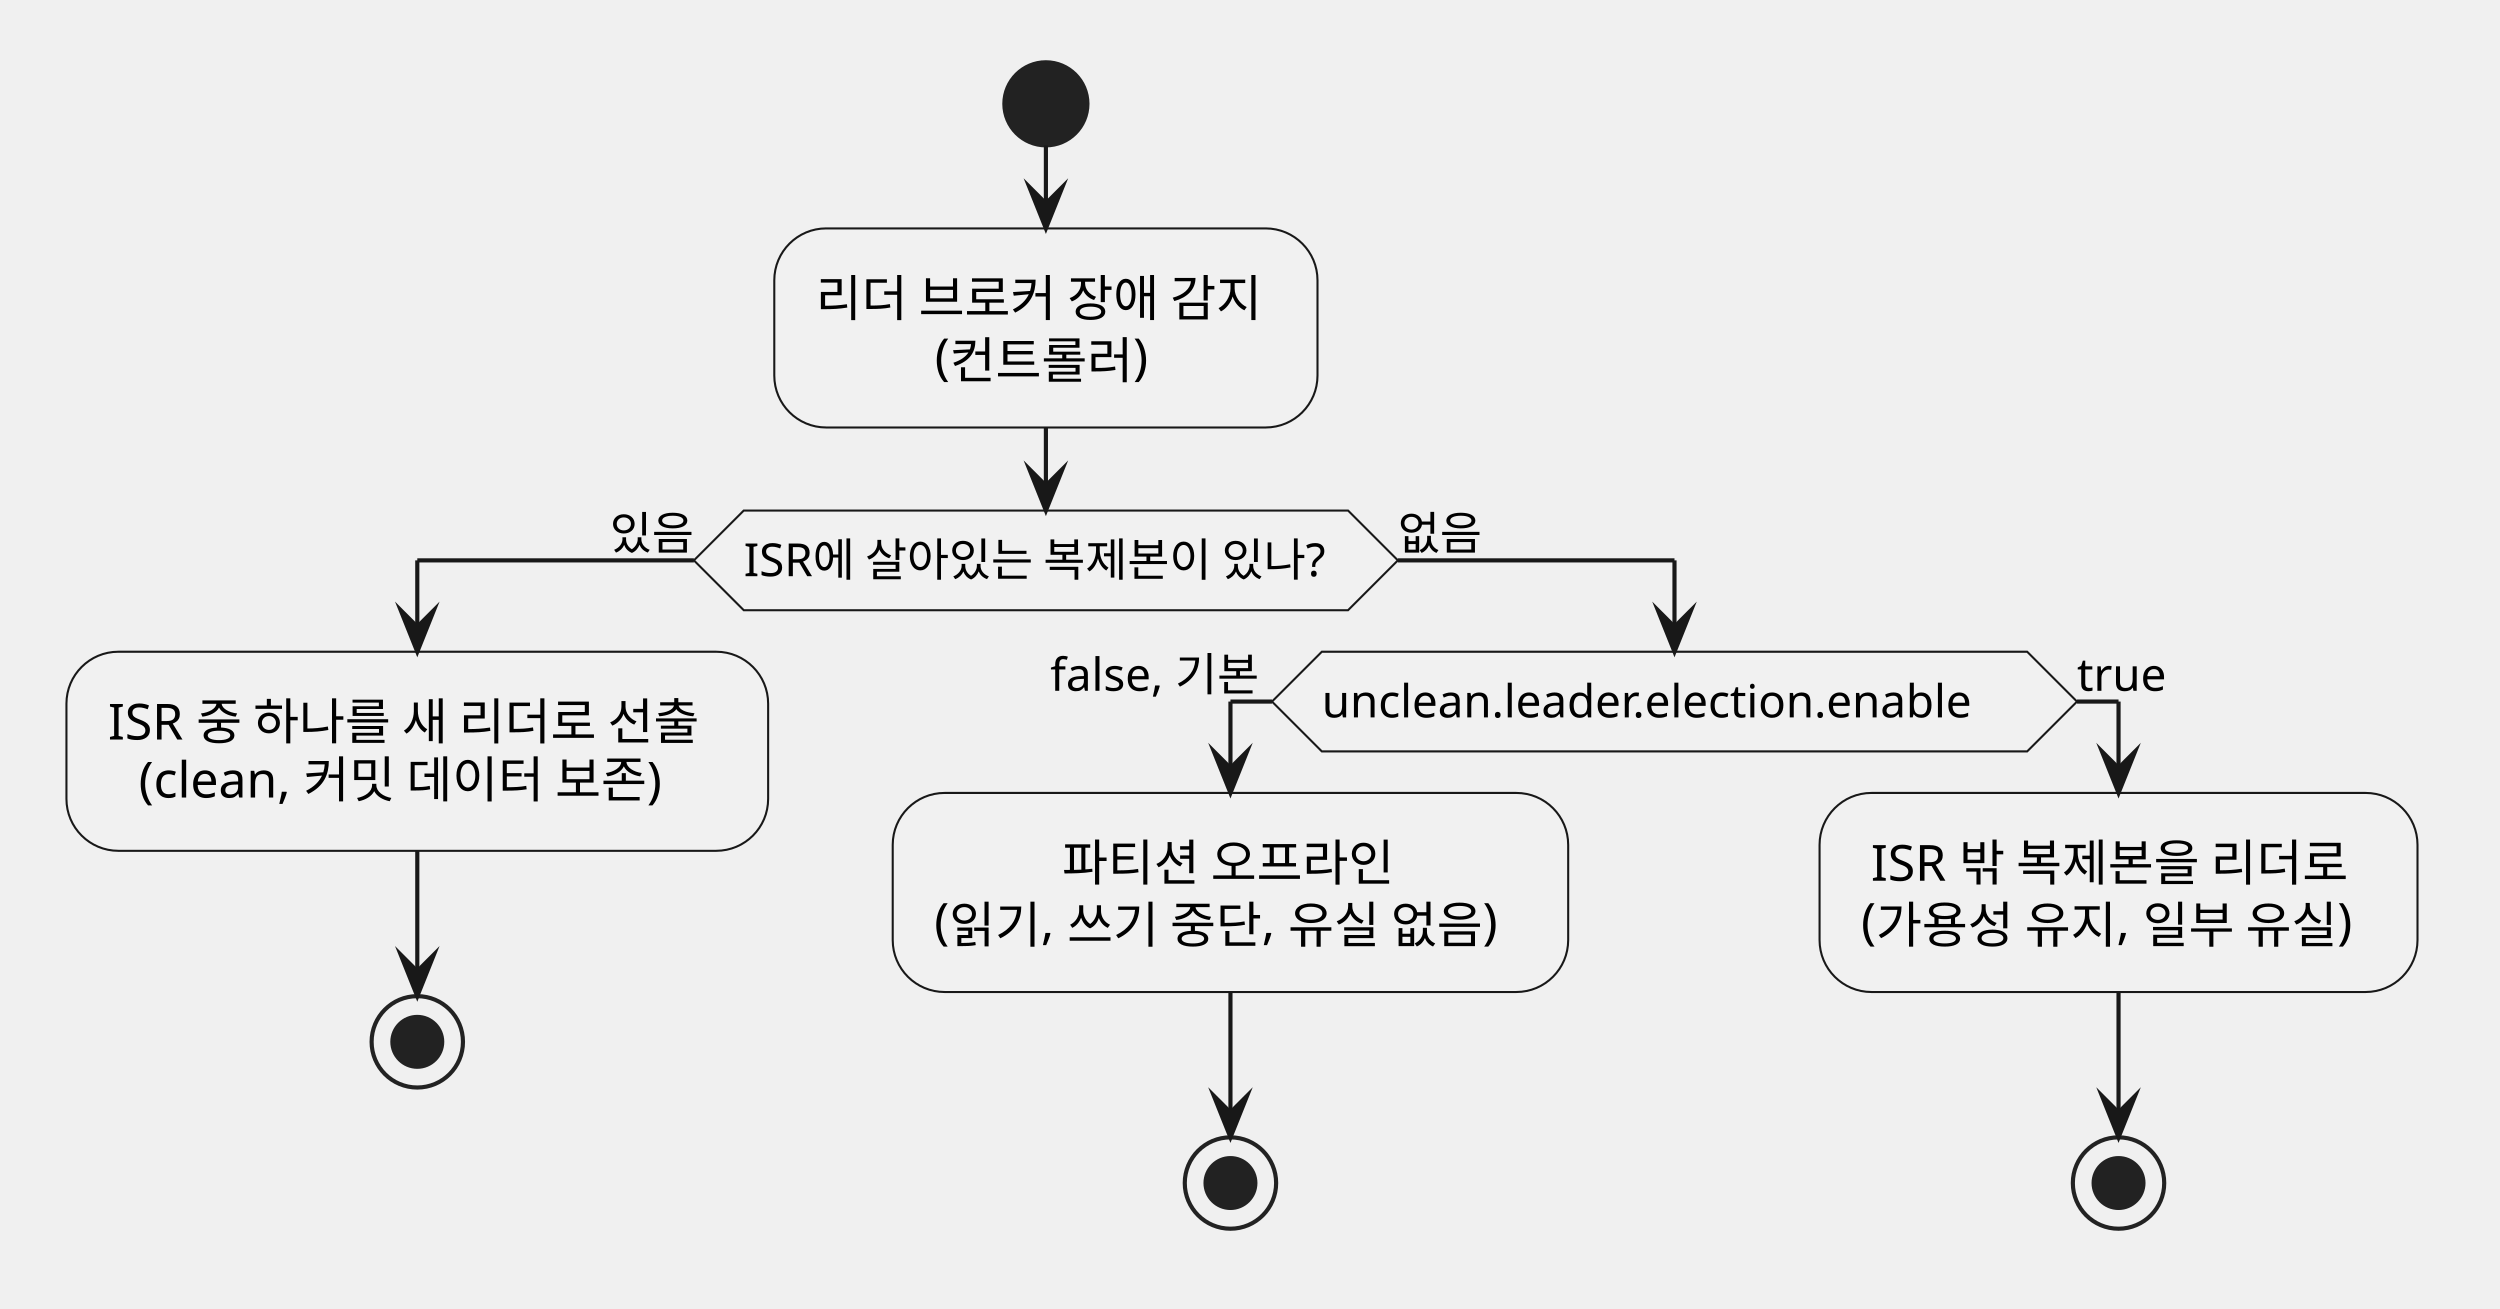
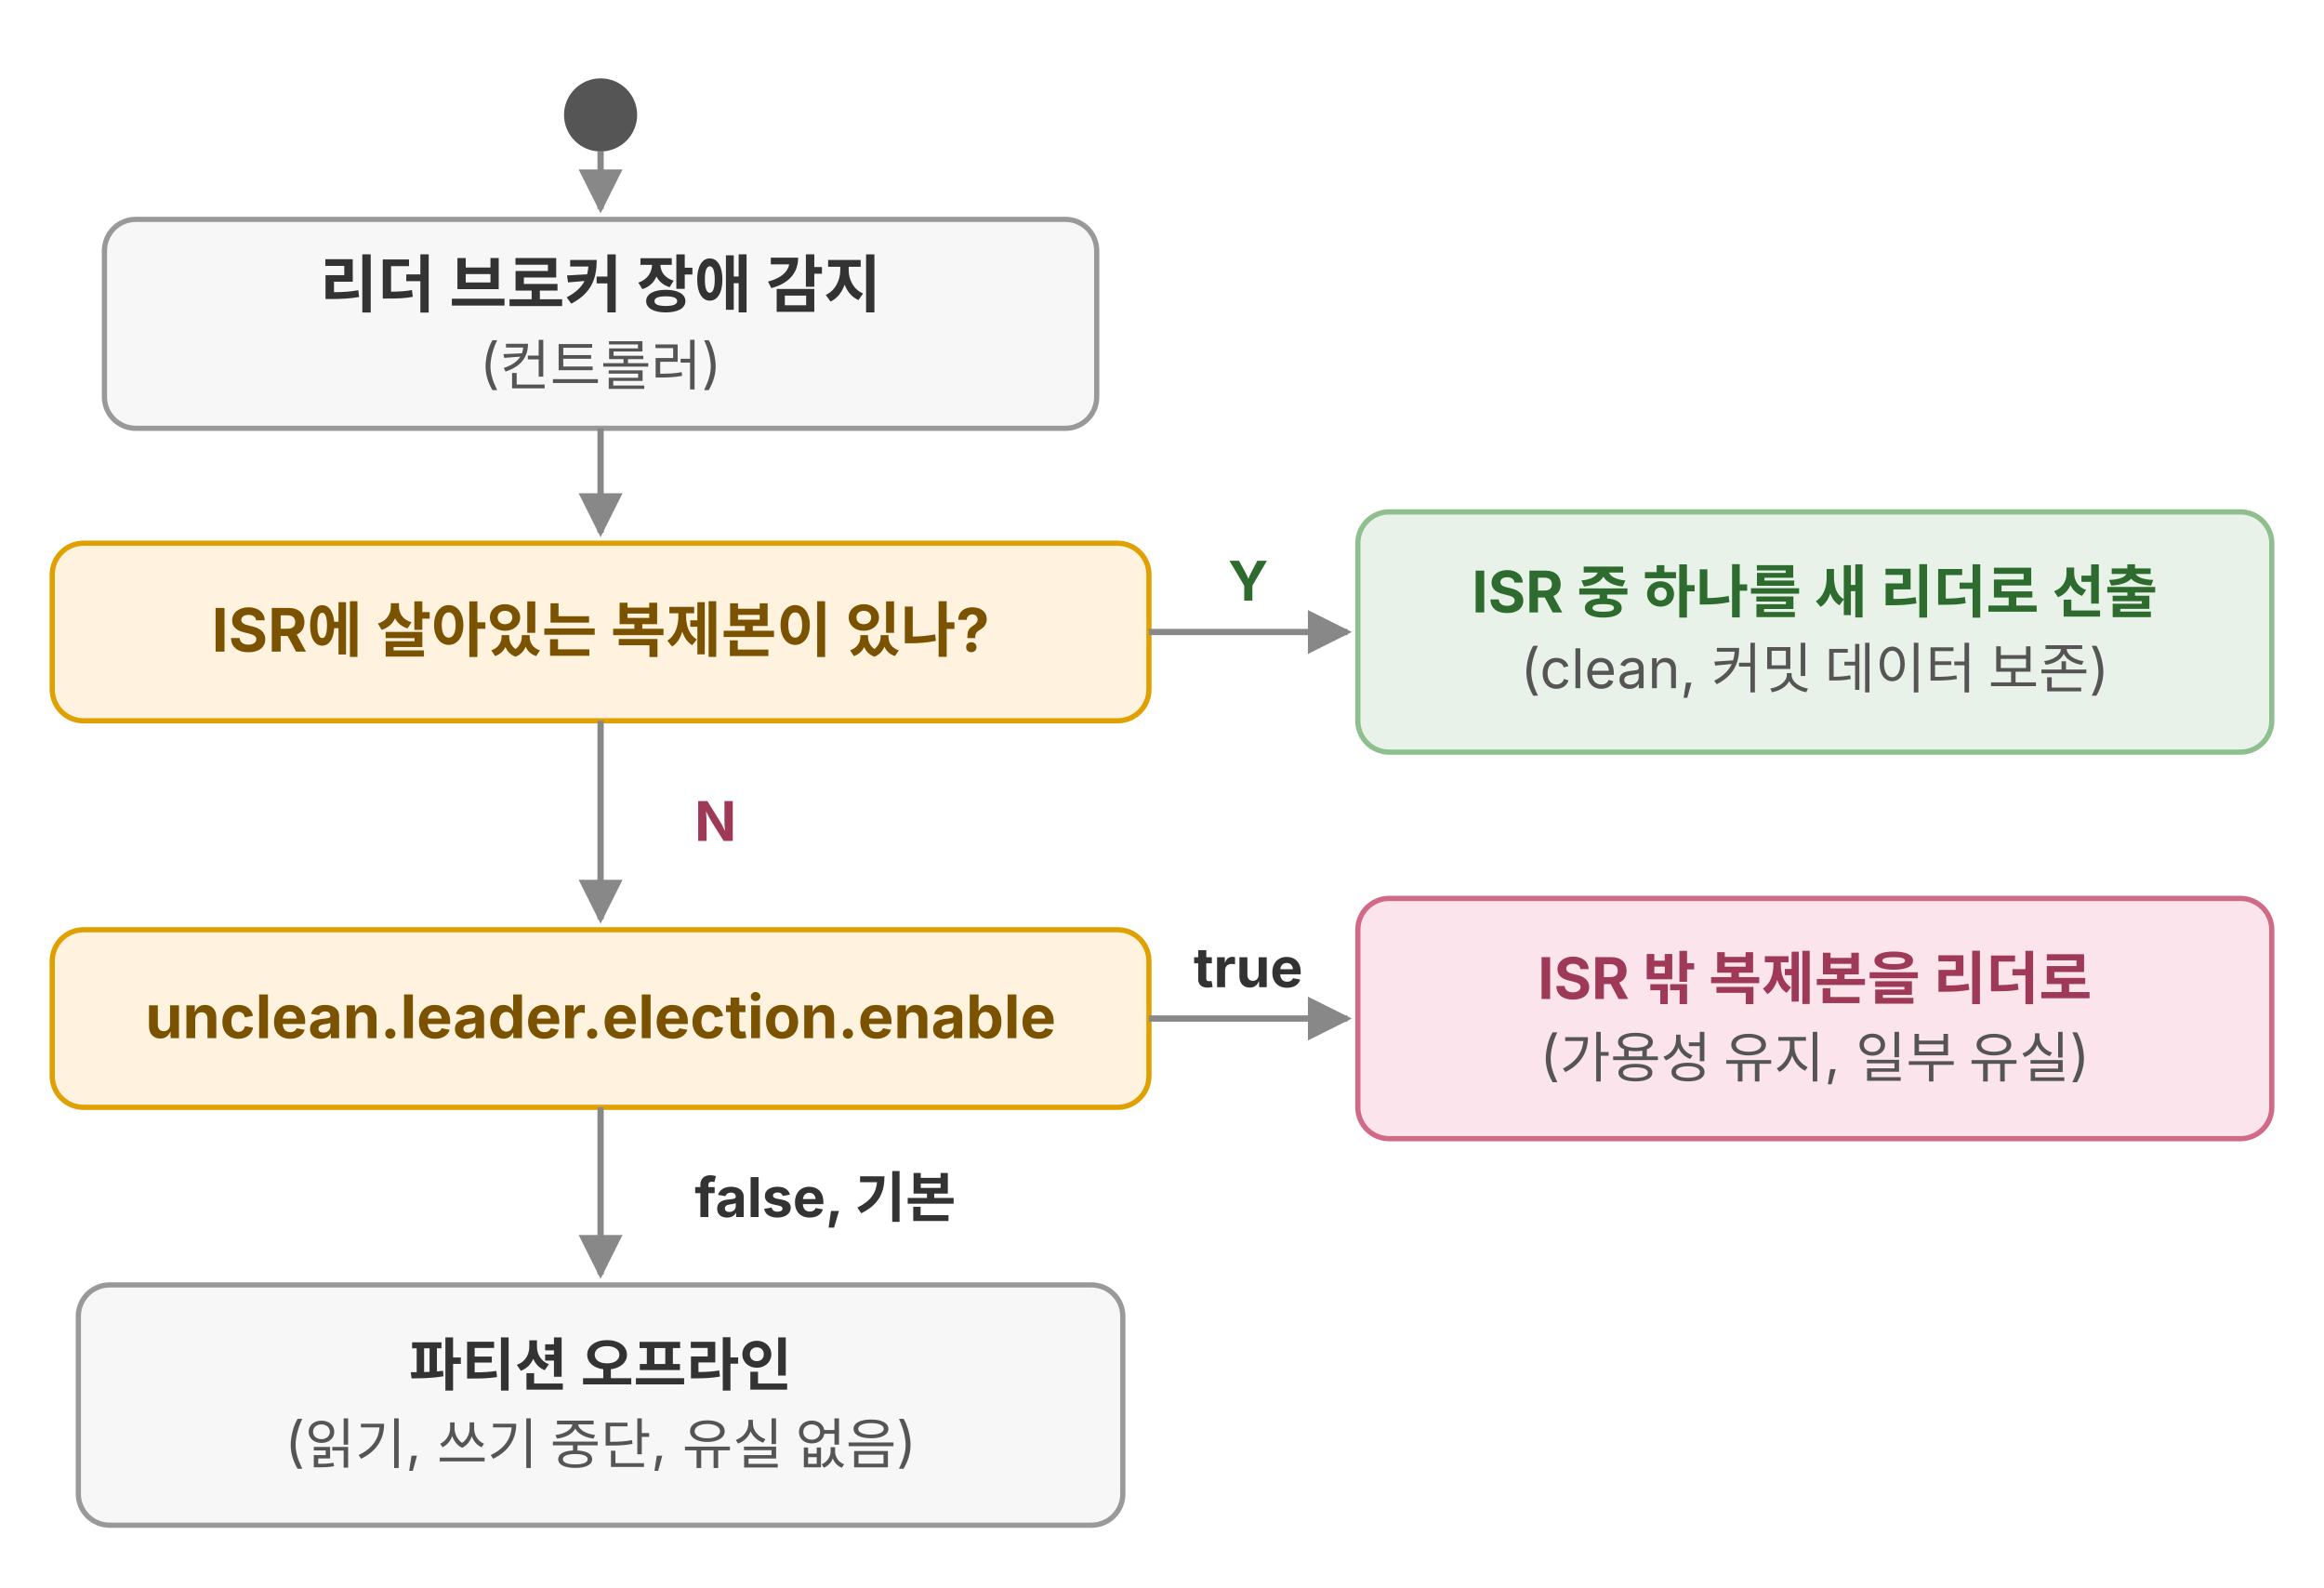
- <svg xmlns="http://www.w3.org/2000/svg" version="1.1" data-diagram-type="ACTIVITY" style="width:602px;height:315px;background:#FFFFFF;" width="602px" height="315px" viewBox="0 0 602 315" zoomAndPan="magnify" preserveAspectRatio="none" contentStyleType="text/css">
-   <defs />
-   <g font-family="sans-serif" lengthAdjust="spacing">
-     <ellipse cx="251.851" cy="25" rx="10" ry="10" fill="#222" style="stroke:#222;stroke-width:1;" />
-     <rect x="186.449" y="55" width="130.804" height="47.938" fill="#F1F1F1" style="stroke:#181818;stroke-width:0.5;" rx="12.5" ry="12.5" />
-     <text x="196.449" y="76.139" fill="#000" font-size="12" textLength="110.804">리더 브로커 장애 감지</text>
-     <text x="225.089" y="90.107" fill="#000" font-size="12" textLength="53.524">(컨트롤러)</text>
-     <polygon points="179.092,122.938,324.609,122.938,336.609,134.938,324.609,146.938,179.092,146.938,167.092,134.938,179.092,122.938" fill="#F1F1F1" style="stroke:#181818;stroke-width:0.5;stroke-linejoin:miter;stroke-miterlimit:10;" />
-     <text x="179.092" y="138.746" fill="#000" font-size="11" textLength="145.517">ISR에 살아있는 복제본이 있나?</text>
-     <text x="146.852" y="132.343" fill="#000" font-size="11" textLength="20.24">있음</text>
-     <text x="336.609" y="132.343" fill="#000" font-size="11" textLength="20.24">없음</text>
-     <rect x="16" y="156.938" width="168.967" height="47.938" fill="#F1F1F1" style="stroke:#181818;stroke-width:0.5;" rx="12.5" ry="12.5" />
-     <text x="26" y="178.076" fill="#000" font-size="12" textLength="148.967">ISR 중 하나를 새 리더로 선출</text>
-     <text x="33.396" y="192.045" fill="#000" font-size="12" textLength="134.175">(clean, 커밋 데이터 보존)</text>
-     <ellipse cx="100.484" cy="250.875" rx="11" ry="11" fill="none" style="stroke:#222;stroke-width:1;" />
-     <ellipse cx="100.484" cy="250.875" rx="6" ry="6" fill="#222" style="stroke:#222;stroke-width:1;" />
-     <polygon points="318.293,156.938,488.143,156.938,500.143,168.938,488.143,180.938,318.293,180.938,306.293,168.938,318.293,156.938" fill="#F1F1F1" style="stroke:#181818;stroke-width:0.5;stroke-linejoin:miter;stroke-miterlimit:10;" />
-     <text x="318.293" y="172.746" fill="#000" font-size="11" textLength="169.85">unclean.leader.election.enable</text>
-     <text x="252.892" y="166.343" fill="#000" font-size="11" textLength="53.401">false, 기본</text>
-     <text x="500.143" y="166.343" fill="#000" font-size="11" textLength="22.575">true</text>
-     <rect x="214.967" y="190.938" width="162.651" height="47.938" fill="#F1F1F1" style="stroke:#181818;stroke-width:0.5;" rx="12.5" ry="12.5" />
-     <text x="255.745" y="212.076" fill="#000" font-size="12" textLength="81.095">파티션 오프라인</text>
-     <text x="224.967" y="226.045" fill="#000" font-size="12" textLength="142.651">(읽기, 쓰기 중단, 유실 없음)</text>
-     <ellipse cx="296.293" cy="284.875" rx="11" ry="11" fill="none" style="stroke:#222;stroke-width:1;" />
-     <ellipse cx="296.293" cy="284.875" rx="6" ry="6" fill="#222" style="stroke:#222;stroke-width:1;" />
-     <rect x="438.152" y="190.938" width="143.982" height="47.938" fill="#F1F1F1" style="stroke:#181818;stroke-width:0.5;" rx="12.5" ry="12.5" />
-     <text x="450.514" y="212.076" fill="#000" font-size="12" textLength="119.258">ISR 밖 복제본을 리더로</text>
-     <text x="448.152" y="226.045" fill="#000" font-size="12" textLength="123.982">(가용성 유지, 일부 유실)</text>
-     <ellipse cx="510.143" cy="284.875" rx="11" ry="11" fill="none" style="stroke:#222;stroke-width:1;" />
-     <ellipse cx="510.143" cy="284.875" rx="6" ry="6" fill="#222" style="stroke:#222;stroke-width:1;" />
-     <line x1="251.851" y1="35" x2="251.851" y2="55" style="stroke:#181818;stroke-width:1;" />
-     <polygon points="247.851,45,251.851,55,255.851,45,251.851,49" fill="#181818" style="stroke:#181818;stroke-width:1;stroke-linejoin:miter;stroke-miterlimit:10;" />
-     <line x1="100.484" y1="204.875" x2="100.484" y2="239.875" style="stroke:#181818;stroke-width:1;" />
-     <polygon points="96.484,229.875,100.484,239.875,104.484,229.875,100.484,233.875" fill="#181818" style="stroke:#181818;stroke-width:1;stroke-linejoin:miter;stroke-miterlimit:10;" />
-     <line x1="296.293" y1="238.875" x2="296.293" y2="273.875" style="stroke:#181818;stroke-width:1;" />
-     <polygon points="292.293,263.875,296.293,273.875,300.293,263.875,296.293,267.875" fill="#181818" style="stroke:#181818;stroke-width:1;stroke-linejoin:miter;stroke-miterlimit:10;" />
-     <line x1="510.143" y1="238.875" x2="510.143" y2="273.875" style="stroke:#181818;stroke-width:1;" />
-     <polygon points="506.143,263.875,510.143,273.875,514.143,263.875,510.143,267.875" fill="#181818" style="stroke:#181818;stroke-width:1;stroke-linejoin:miter;stroke-miterlimit:10;" />
-     <line x1="306.293" y1="168.938" x2="296.293" y2="168.938" style="stroke:#181818;stroke-width:1;" />
-     <line x1="296.293" y1="168.938" x2="296.293" y2="190.938" style="stroke:#181818;stroke-width:1;" />
-     <polygon points="292.293,180.938,296.293,190.938,300.293,180.938,296.293,184.938" fill="#181818" style="stroke:#181818;stroke-width:1;stroke-linejoin:miter;stroke-miterlimit:10;" />
-     <line x1="500.143" y1="168.938" x2="510.143" y2="168.938" style="stroke:#181818;stroke-width:1;" />
-     <line x1="510.143" y1="168.938" x2="510.143" y2="190.938" style="stroke:#181818;stroke-width:1;" />
-     <polygon points="506.143,180.938,510.143,190.938,514.143,180.938,510.143,184.938" fill="#181818" style="stroke:#181818;stroke-width:1;stroke-linejoin:miter;stroke-miterlimit:10;" />
-     <line x1="167.092" y1="134.938" x2="100.484" y2="134.938" style="stroke:#181818;stroke-width:1;" />
-     <line x1="100.484" y1="134.938" x2="100.484" y2="156.938" style="stroke:#181818;stroke-width:1;" />
-     <polygon points="96.484,146.938,100.484,156.938,104.484,146.938,100.484,150.938" fill="#181818" style="stroke:#181818;stroke-width:1;stroke-linejoin:miter;stroke-miterlimit:10;" />
-     <line x1="336.609" y1="134.938" x2="403.218" y2="134.938" style="stroke:#181818;stroke-width:1;" />
-     <line x1="403.218" y1="134.938" x2="403.218" y2="156.938" style="stroke:#181818;stroke-width:1;" />
-     <polygon points="399.218,146.938,403.218,156.938,407.218,146.938,403.218,150.938" fill="#181818" style="stroke:#181818;stroke-width:1;stroke-linejoin:miter;stroke-miterlimit:10;" />
-     <line x1="251.851" y1="102.938" x2="251.851" y2="122.938" style="stroke:#181818;stroke-width:1;" />
-     <polygon points="247.851,112.938,251.851,122.938,255.851,112.938,251.851,116.938" fill="#181818" style="stroke:#181818;stroke-width:1;stroke-linejoin:miter;stroke-miterlimit:10;" />
+ <svg xmlns="http://www.w3.org/2000/svg" width="445" height="304" viewBox="0 0 445 304" font-family="-apple-system, 'Segoe UI', 'Noto Sans KR', sans-serif">
+   <defs>
+     <marker id="ah" viewBox="0 0 10 10" refX="9" refY="5" markerWidth="7" markerHeight="7" orient="auto-start-reverse">
+       <path d="M0,0 L10,5 L0,10 z" fill="#888" />
+     </marker>
+   </defs>
+   <rect x="0" y="0" width="445" height="304" fill="#FFFFFF" />
+   <g transform="translate(0,-22)">
+     <circle cx="115" cy="44" r="7" fill="#555" />
+     <line x1="115" y1="51" x2="115" y2="62" stroke="#888" stroke-width="1.2" marker-end="url(#ah)" />
+     <rect x="20" y="64" width="190" height="40" rx="6" fill="#F7F7F7" stroke="#999999" />
+     <text x="115.0" y="80.75" font-size="12" fill="#333" text-anchor="middle" font-weight="bold">리더 브로커 장애 감지</text>
+     <text x="115.0" y="95.25" font-size="10.5" fill="#555" text-anchor="middle">(컨트롤러)</text>
+     <line x1="115" y1="104" x2="115" y2="124" stroke="#888" stroke-width="1.2" marker-end="url(#ah)" />
+     <rect x="10" y="126" width="210" height="34" rx="6" fill="#FFF3E0" stroke="#E0A000" />
+     <text x="115.0" y="146.75" font-size="11.5" fill="#7A5200" text-anchor="middle" font-weight="bold">ISR에 살아있는 복제본이 있나?</text>
+     <line x1="220" y1="143" x2="258" y2="143" stroke="#888" stroke-width="1.2" marker-end="url(#ah)" />
+     <text x="239" y="137" font-size="10.5" fill="#2E6B2E" text-anchor="middle" font-weight="bold">Y</text>
+     <rect x="260" y="120" width="175" height="46" rx="6" fill="#E9F2E9" stroke="#8FBF8F" />
+     <text x="347.5" y="139.25" font-size="11" fill="#2E6B2E" text-anchor="middle" font-weight="bold">ISR 중 하나를 새 리더로 선출</text>
+     <text x="347.5" y="153.75" font-size="10.5" fill="#555" text-anchor="middle">(clean, 커밋 데이터 보존)</text>
+     <line x1="115" y1="160" x2="115" y2="198" stroke="#888" stroke-width="1.2" marker-end="url(#ah)" />
+     <text x="133" y="183" font-size="10.5" fill="#9E3A57" text-anchor="start" font-weight="bold">N</text>
+     <rect x="10" y="200" width="210" height="34" rx="6" fill="#FFF3E0" stroke="#E0A000" />
+     <text x="115.0" y="220.75" font-size="11.5" fill="#7A5200" text-anchor="middle" font-weight="bold">unclean.leader.election.enable</text>
+     <line x1="220" y1="217" x2="258" y2="217" stroke="#888" stroke-width="1.2" marker-end="url(#ah)" />
+     <text x="239" y="211" font-size="10.5" fill="#333" text-anchor="middle" font-weight="bold">true</text>
+     <rect x="260" y="194" width="175" height="46" rx="6" fill="#FCE4EC" stroke="#D06A86" />
+     <text x="347.5" y="213.25" font-size="11" fill="#9E3A57" text-anchor="middle" font-weight="bold">ISR 밖 복제본을 리더로</text>
+     <text x="347.5" y="227.75" font-size="10.5" fill="#555" text-anchor="middle">(가용성 유지, 일부 유실)</text>
+     <line x1="115" y1="234" x2="115" y2="266" stroke="#888" stroke-width="1.2" marker-end="url(#ah)" />
+     <text x="133" y="255" font-size="10.5" fill="#333" text-anchor="start" font-weight="bold">false, 기본</text>
+     <rect x="15" y="268" width="200" height="46" rx="6" fill="#F7F7F7" stroke="#999999" />
+     <text x="115.0" y="287.25" font-size="11" fill="#333" text-anchor="middle" font-weight="bold">파티션 오프라인</text>
+     <text x="115.0" y="301.75" font-size="10.5" fill="#555" text-anchor="middle">(읽기, 쓰기 중단, 유실 없음)</text>
  </g>
</svg>
